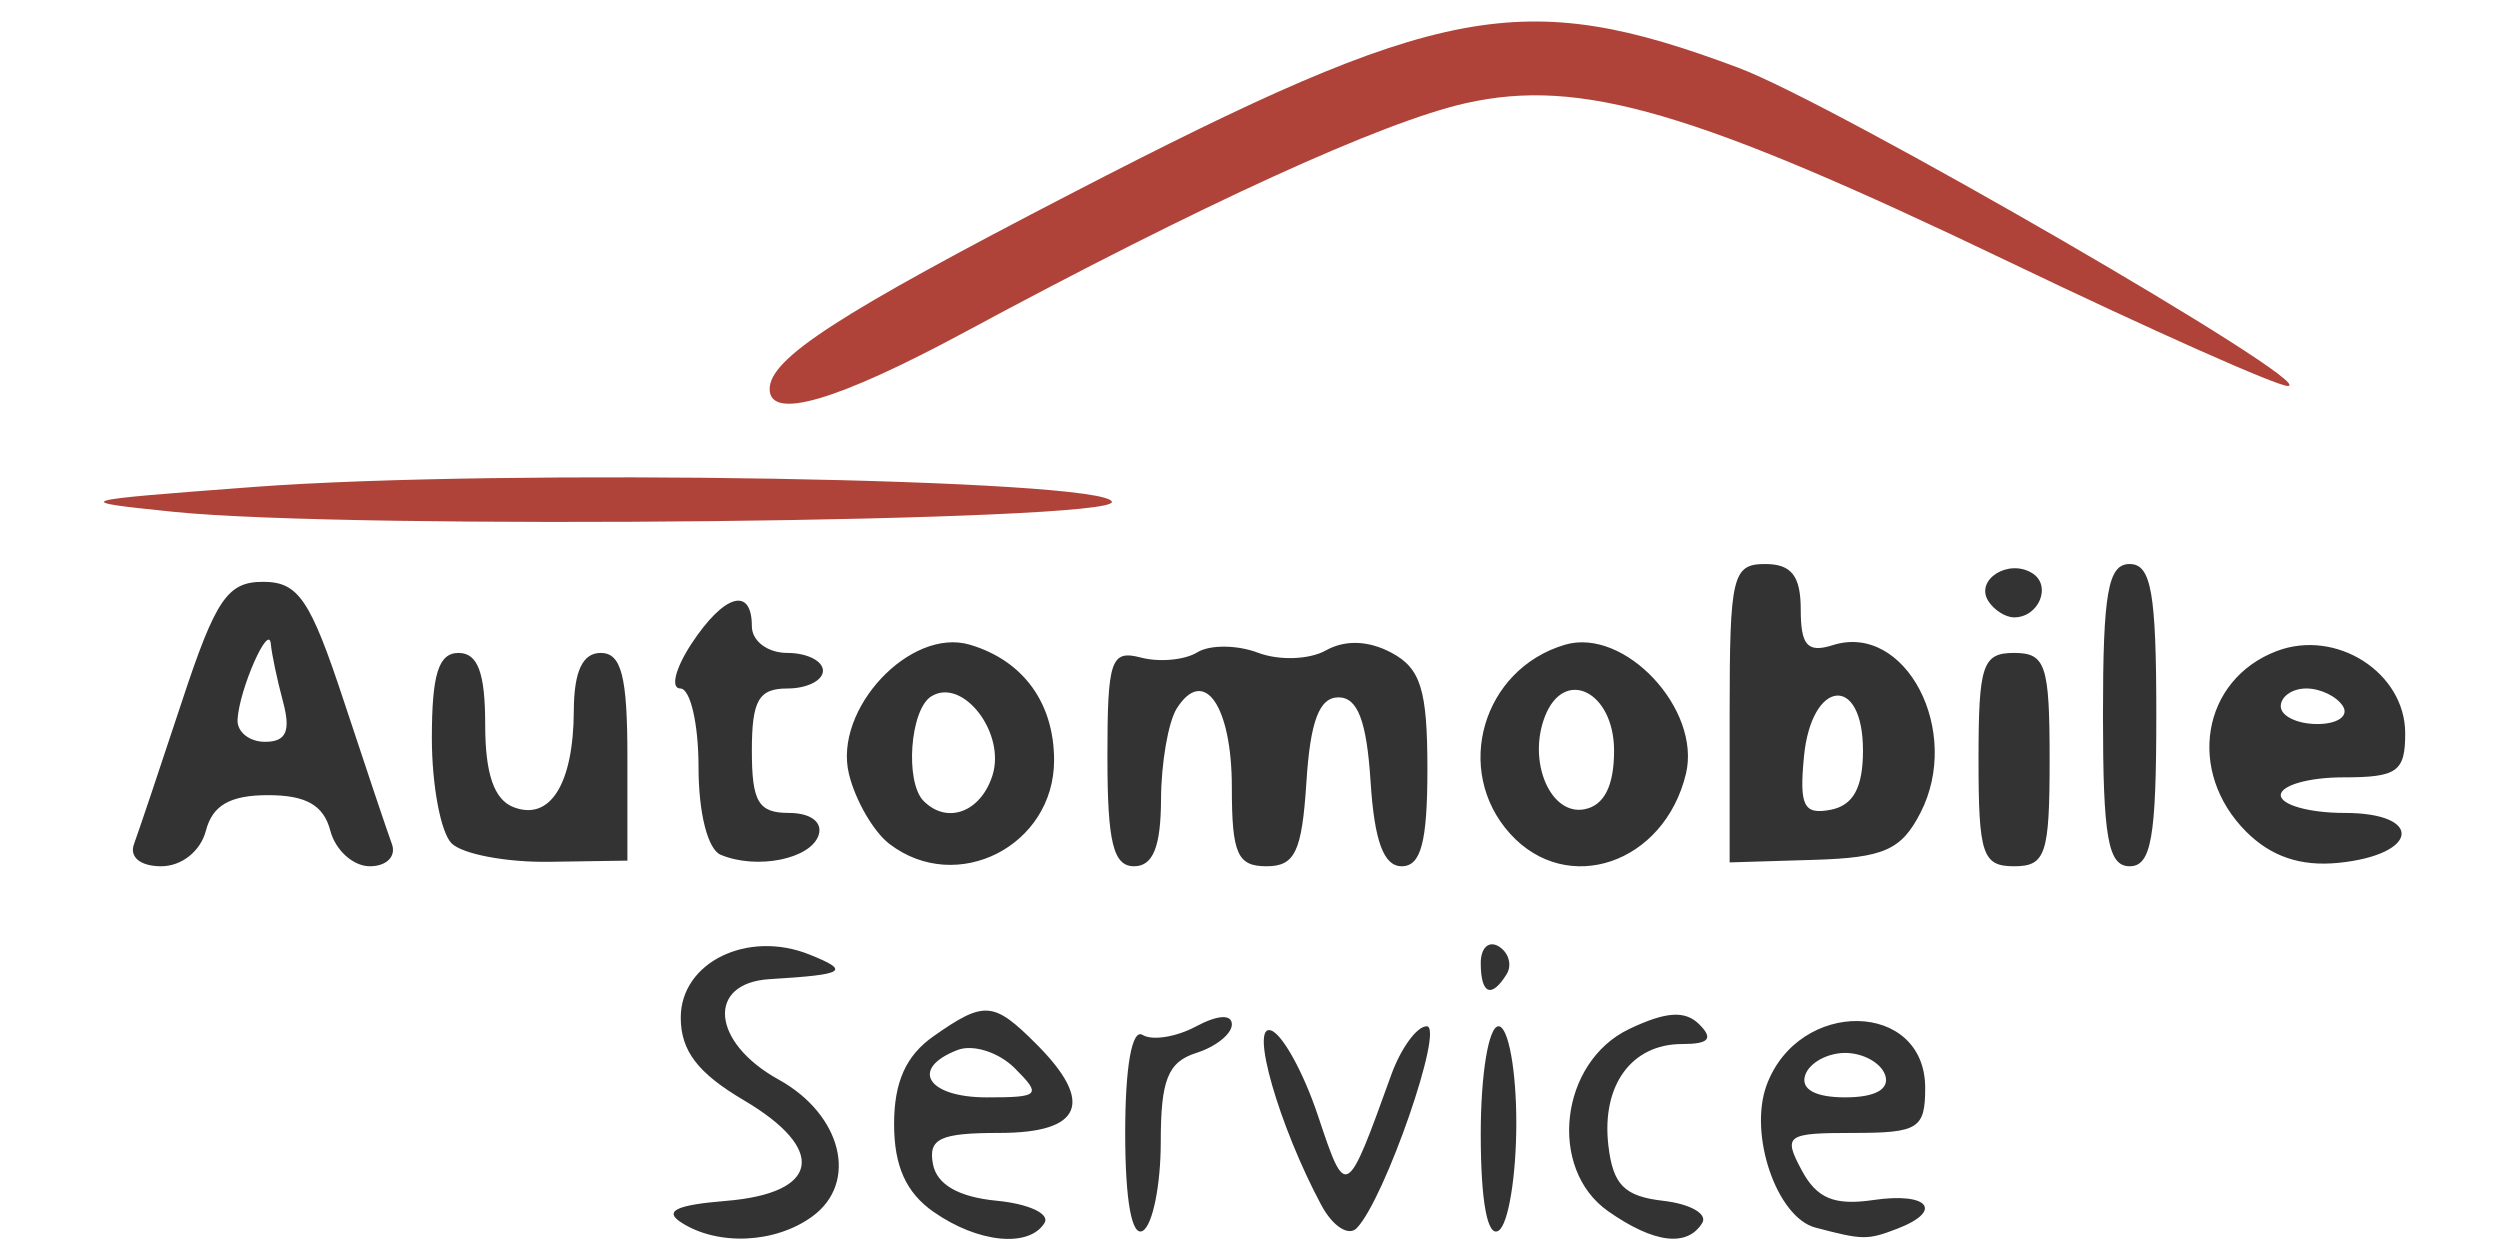
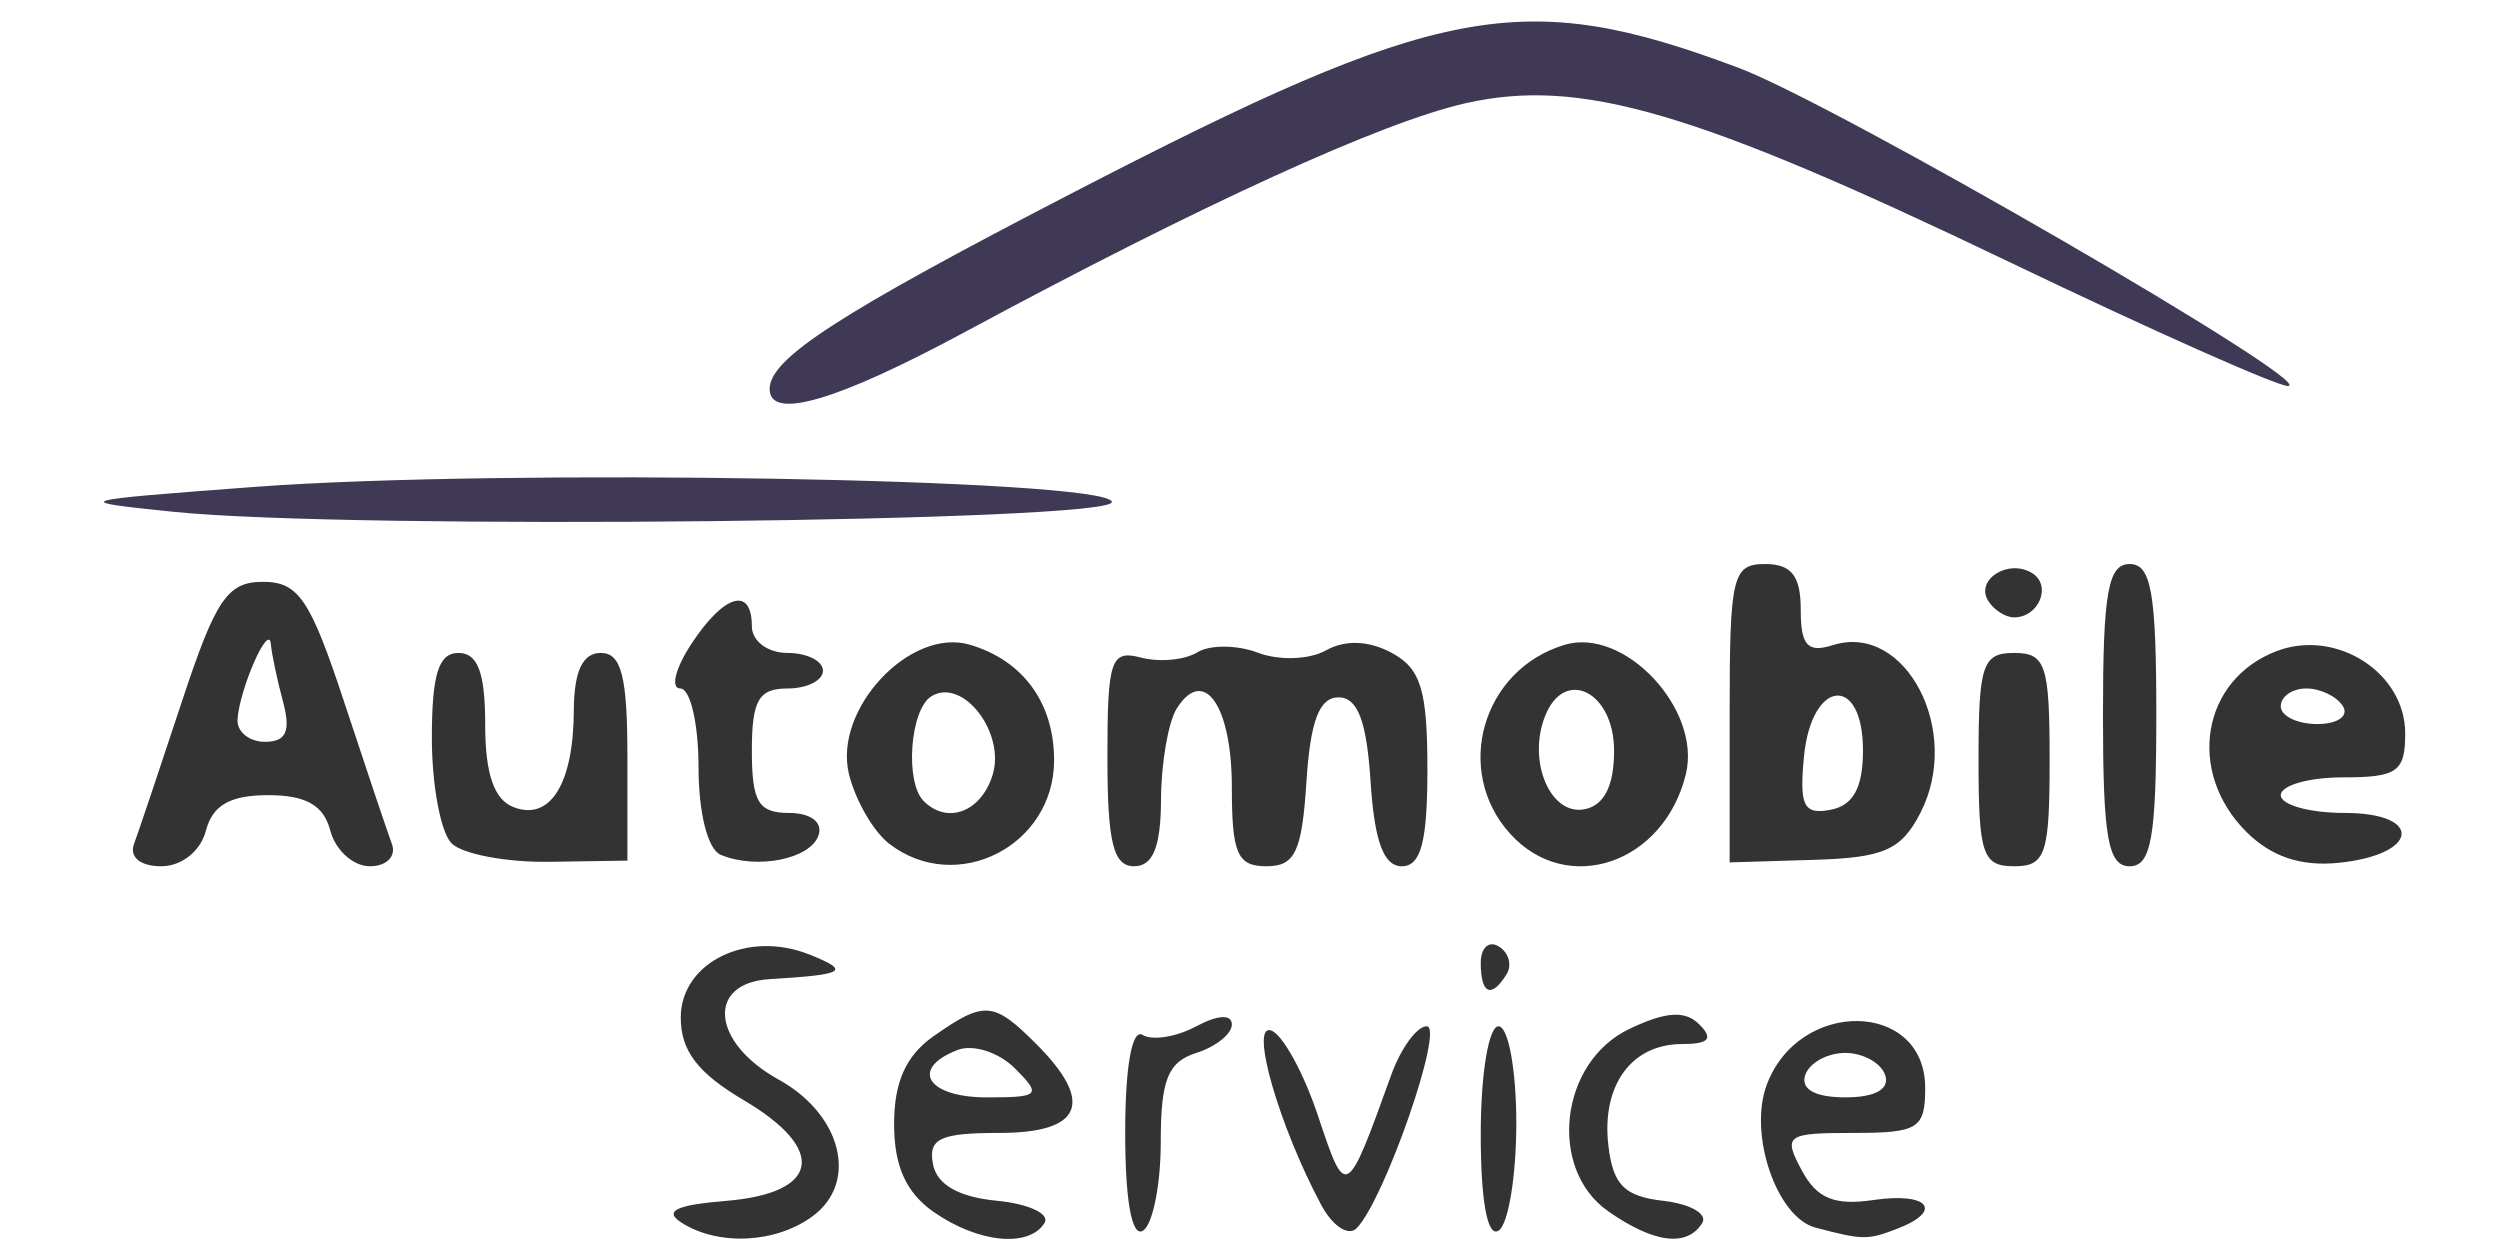
<svg xmlns="http://www.w3.org/2000/svg" width="90px" height="45px" viewBox="0 0 140 75" version="1.1" id="SVGRoot">
  <defs id="defs217" />
  <g id="layer1">
    <g id="g1428" transform="translate(-26.02154,-63.22431)">
-       <path style="fill:#af4339;stroke-width:1.067" d="m 31.467,93.937 c -6.282,-0.645 -6.194,-0.672 4.8,-1.497 14.917,-1.119 51.125,-0.491 51.468,0.893 0.298,1.201 -45.645,1.693 -56.268,0.603 z m 35.733,-7.371 c 0,-1.83 4.121,-4.499 18.157,-11.761 22.132,-11.45 27.004,-12.366 39.967,-7.516 5.806,2.172 34.977,19.067 32.97,19.095 -0.645,0.009 -8.17,-3.341 -16.723,-7.444 -18.911,-9.072 -25.73,-11.065 -32.596,-9.526 -5.014,1.124 -15.836,6.067 -30.042,13.723 -7.702,4.151 -11.733,5.329 -11.733,3.429 z" id="path1432" />
+       <path style="fill:#3f3956;stroke-width:1.067" d="m 31.467,93.937 c -6.282,-0.645 -6.194,-0.672 4.8,-1.497 14.917,-1.119 51.125,-0.491 51.468,0.893 0.298,1.201 -45.645,1.693 -56.268,0.603 z m 35.733,-7.371 c 0,-1.83 4.121,-4.499 18.157,-11.761 22.132,-11.45 27.004,-12.366 39.967,-7.516 5.806,2.172 34.977,19.067 32.97,19.095 -0.645,0.009 -8.17,-3.341 -16.723,-7.444 -18.911,-9.072 -25.73,-11.065 -32.596,-9.526 -5.014,1.124 -15.836,6.067 -30.042,13.723 -7.702,4.151 -11.733,5.329 -11.733,3.429 z" id="path1432" />
      <path style="fill:#333333;stroke-width:1.067" d="m 61.928,136.594 c -1.109,-0.702 -0.367,-1.07 2.658,-1.317 5.618,-0.46 6.081,-3.079 1.066,-6.038 -2.768,-1.633 -3.785,-2.967 -3.785,-4.962 0,-3.31 4.009,-5.272 7.723,-3.78 2.487,0.999 2.163,1.2 -2.389,1.476 -3.81,0.231 -3.495,3.797 0.533,6.022 3.804,2.101 4.812,6.179 2.031,8.213 -2.208,1.615 -5.629,1.784 -7.836,0.387 z m 15.11,-0.654 c -1.656,-1.16 -2.371,-2.749 -2.371,-5.273 0,-2.524 0.714,-4.113 2.371,-5.273 3.051,-2.137 3.595,-2.095 6.163,0.473 3.507,3.507 2.749,5.333 -2.212,5.333 -3.562,0 -4.281,0.337 -3.991,1.867 0.233,1.232 1.536,1.981 3.832,2.202 1.913,0.185 3.201,0.785 2.862,1.333 -0.93,1.505 -3.994,1.2 -6.653,-0.663 z m 4.874,-8.619 c -0.96,-0.96 -2.503,-1.455 -3.429,-1.1 -2.9,1.113 -1.836,2.846 1.746,2.846 3.175,0 3.299,-0.129 1.683,-1.746 z M 88.533,131.2 c 0,-3.987 0.406,-6.275 1.045,-5.88 0.575,0.355 2.015,0.127 3.2,-0.508 1.306,-0.699 2.155,-0.747 2.155,-0.121 0,0.568 -0.96,1.337 -2.133,1.709 -1.705,0.541 -2.133,1.614 -2.133,5.342 0,2.566 -0.48,4.962 -1.067,5.324 -0.667,0.412 -1.067,-1.788 -1.067,-5.867 z m 11.766,4.328 c -2.539,-4.744 -4.313,-10.91 -3.014,-10.477 0.687,0.229 1.955,2.535 2.818,5.125 1.677,5.031 1.698,5.019 4.387,-2.442 0.581,-1.613 1.542,-2.933 2.135,-2.933 1.08,0 -2.526,10.395 -4.202,12.115 -0.49,0.503 -1.446,-0.121 -2.123,-1.387 z m 9.567,-4.265 c 0,-3.598 0.473,-6.463 1.067,-6.463 0.587,0 1.067,2.612 1.067,5.804 0,3.192 -0.48,6.1 -1.067,6.463 -0.666,0.412 -1.067,-1.767 -1.067,-5.804 z m 7.646,4.636 c -3.639,-2.549 -2.902,-8.948 1.259,-10.933 2.212,-1.055 3.358,-1.13 4.213,-0.274 0.856,0.856 0.573,1.175 -1.041,1.175 -3.031,0 -4.833,2.474 -4.421,6.069 0.273,2.378 0.954,3.068 3.295,3.337 1.623,0.187 2.675,0.787 2.337,1.333 -0.905,1.464 -2.899,1.215 -5.643,-0.707 z m 12.437,0.982 c -2.323,-0.614 -4.026,-5.585 -2.93,-8.55 1.931,-5.221 9.514,-5.087 9.514,0.168 0,2.444 -0.41,2.701 -4.304,2.701 -4.042,0 -4.231,0.136 -3.105,2.24 0.907,1.694 1.956,2.129 4.304,1.785 3.306,-0.485 4.235,0.646 1.418,1.727 -1.78,0.683 -2.058,0.679 -4.897,-0.072 z m 4.184,-9.147 C 133.889,127 132.809,126.4 131.733,126.4 c -1.076,0 -2.156,0.6 -2.4,1.333 -0.281,0.844 0.599,1.333 2.4,1.333 1.801,0 2.681,-0.489 2.4,-1.333 z m -24.267,-6.73 c 0,-0.915 0.488,-1.361 1.084,-0.993 0.596,0.368 0.808,1.117 0.47,1.663 -0.914,1.48 -1.554,1.204 -1.554,-0.67 z m -80.804,-7.137 c 0.27,-0.733 1.561,-4.573 2.868,-8.533 2.032,-6.157 2.737,-7.2 4.869,-7.2 2.132,0 2.837,1.043 4.869,7.2 1.307,3.96 2.597,7.8 2.868,8.533 0.271,0.737 -0.32,1.333 -1.323,1.333 -0.998,0 -2.065,-0.96 -2.372,-2.133 -0.4,-1.531 -1.455,-2.133 -3.733,-2.133 -2.278,0 -3.333,0.603 -3.733,2.133 -0.322,1.232 -1.455,2.133 -2.681,2.133 -1.249,0 -1.921,-0.549 -1.632,-1.333 z m 8.943,-8.533 c -0.354,-1.32 -0.683,-2.88 -0.733,-3.467 -0.112,-1.332 -1.896,2.715 -1.998,4.533 -0.041,0.733 0.701,1.333 1.649,1.333 1.268,0 1.554,-0.636 1.081,-2.4 z m 10.11,8.489 c -0.65,-0.65 -1.182,-3.486 -1.182,-6.302 0,-3.84 0.4,-5.12 1.6,-5.12 1.158,0 1.6,1.189 1.6,4.3 0,2.959 0.533,4.505 1.708,4.955 2.192,0.841 3.589,-1.398 3.609,-5.789 0.011,-2.363 0.526,-3.467 1.616,-3.467 1.24,0 1.6,1.403 1.6,6.231 v 6.231 l -4.685,0.071 c -2.577,0.039 -5.217,-0.461 -5.867,-1.111 z m 16.151,0.691 c -0.781,-0.327 -1.333,-2.509 -1.333,-5.269 0,-2.591 -0.491,-4.711 -1.091,-4.711 -0.6,0 -0.305,-1.2 0.656,-2.667 1.959,-2.99 3.635,-3.482 3.635,-1.067 0,0.889 0.948,1.6 2.133,1.6 1.173,0 2.133,0.48 2.133,1.067 0,0.587 -0.96,1.067 -2.133,1.067 -1.727,0 -2.133,0.711 -2.133,3.733 0,3.072 0.394,3.733 2.222,3.733 1.301,0 2.04,0.553 1.783,1.333 -0.473,1.436 -3.706,2.086 -5.872,1.18 z m 10.129,-0.647 c -0.96,-0.733 -2.058,-2.629 -2.439,-4.213 -0.935,-3.88 3.685,-8.807 7.262,-7.746 3.195,0.948 5.049,3.494 5.049,6.93 0,5.14 -5.834,8.112 -9.871,5.028 z m 6.175,-4.119 c 0.809,-2.549 -1.787,-5.907 -3.669,-4.744 -1.278,0.79 -1.596,5.147 -0.458,6.285 1.415,1.415 3.427,0.663 4.127,-1.541 z m 6.896,-1.072 c 0,-5.872 0.202,-6.472 2.015,-5.997 1.108,0.29 2.628,0.148 3.378,-0.315 0.749,-0.463 2.388,-0.452 3.641,0.024 1.263,0.48 3.079,0.418 4.075,-0.139 1.159,-0.648 2.559,-0.597 3.944,0.144 1.75,0.937 2.147,2.228 2.147,6.978 0,4.372 -0.385,5.829 -1.542,5.829 -1.082,0 -1.638,-1.509 -1.867,-5.067 -0.234,-3.648 -0.773,-5.067 -1.925,-5.067 -1.152,0 -1.691,1.419 -1.925,5.067 -0.269,4.197 -0.681,5.067 -2.4,5.067 -1.744,0 -2.075,-0.756 -2.075,-4.737 0,-4.901 -1.676,-7.302 -3.303,-4.733 C 91.118,106.538 90.692,109 90.683,111.2 c -0.012,2.837 -0.481,4 -1.616,4 -1.248,0 -1.6,-1.436 -1.6,-6.524 z m 24.165,4.574 c -3.43,-3.79 -1.67,-9.871 3.284,-11.341 3.576,-1.062 8.196,3.866 7.262,7.746 -1.299,5.389 -7.124,7.376 -10.545,3.596 z m 6.235,-4.983 c 0,-3.568 -3.004,-5.039 -4.157,-2.035 -1.04,2.709 0.347,5.94 2.381,5.548 1.181,-0.228 1.776,-1.403 1.776,-3.513 z M 124.8,106.017 c 0,-8.24 0.169,-8.951 2.133,-8.951 1.579,0 2.133,0.711 2.133,2.739 0,2.153 0.411,2.608 1.923,2.128 4.364,-1.385 7.783,5.162 5.257,10.066 -1.15,2.232 -2.194,2.691 -6.41,2.817 L 124.8,114.968 Z m 8,2.235 c 0,-4.611 -3.095,-4.284 -3.541,0.374 -0.284,2.96 -0.014,3.496 1.6,3.185 1.36,-0.262 1.941,-1.327 1.941,-3.559 z m 6.933,0.548 c 0,-5.689 0.237,-6.4 2.133,-6.4 1.896,0 2.133,0.711 2.133,6.4 0,5.689 -0.237,6.4 -2.133,6.4 -1.896,0 -2.133,-0.711 -2.133,-6.4 z M 147.2,106.133 c 0,-7.348 0.303,-9.067 1.6,-9.067 1.297,0 1.6,1.719 1.6,9.067 0,7.348 -0.303,9.067 -1.6,9.067 -1.297,0 -1.6,-1.719 -1.6,-9.067 z m 8.596,6.996 c -3.604,-3.604 -2.673,-9.129 1.827,-10.84 3.571,-1.358 7.711,1.291 7.711,4.935 0,2.308 -0.471,2.642 -3.733,2.642 -2.053,0 -3.733,0.48 -3.733,1.067 0,0.587 1.72,1.067 3.822,1.067 4.784,0 4.469,2.516 -0.375,2.996 -2.254,0.224 -4.028,-0.377 -5.518,-1.867 z M 161.6,105.6 c -0.363,-0.587 -1.351,-1.067 -2.196,-1.067 -0.845,0 -1.537,0.48 -1.537,1.067 0,0.587 0.988,1.067 2.196,1.067 1.208,0 1.9,-0.48 1.537,-1.067 z m -21.288,-6.326 c -0.789,-1.276 1.218,-2.541 2.639,-1.663 1.193,0.737 0.41,2.656 -1.084,2.656 -0.517,0 -1.217,-0.447 -1.554,-0.993 z" id="path1430" />
    </g>
  </g>
</svg>
